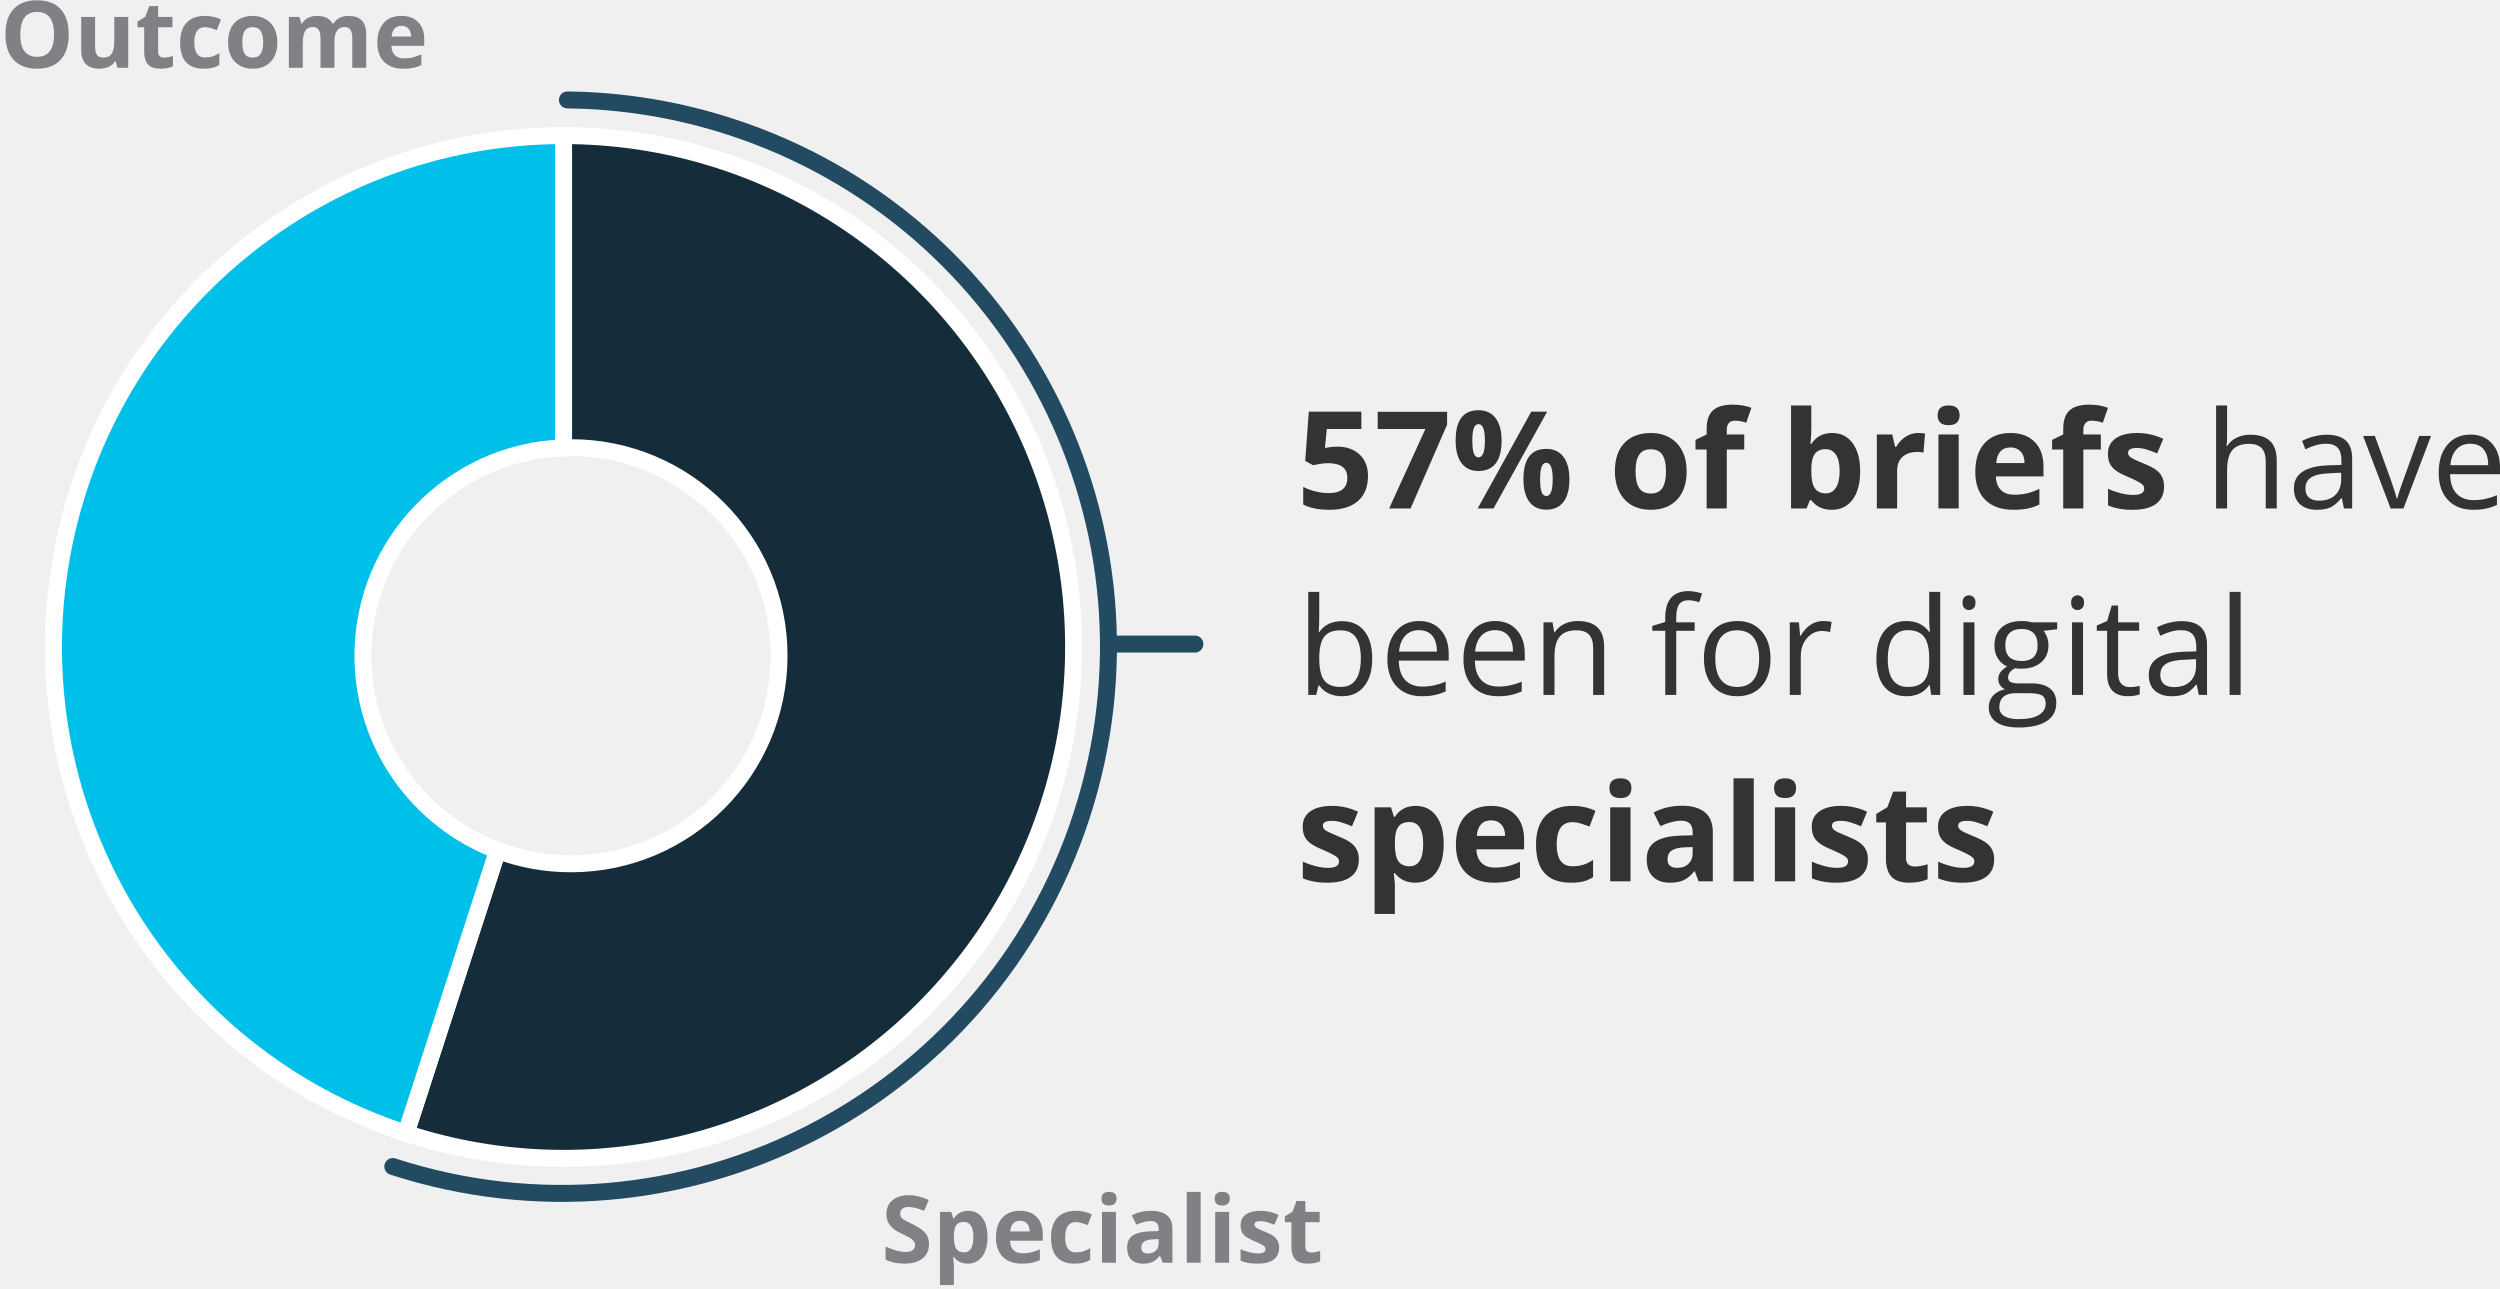
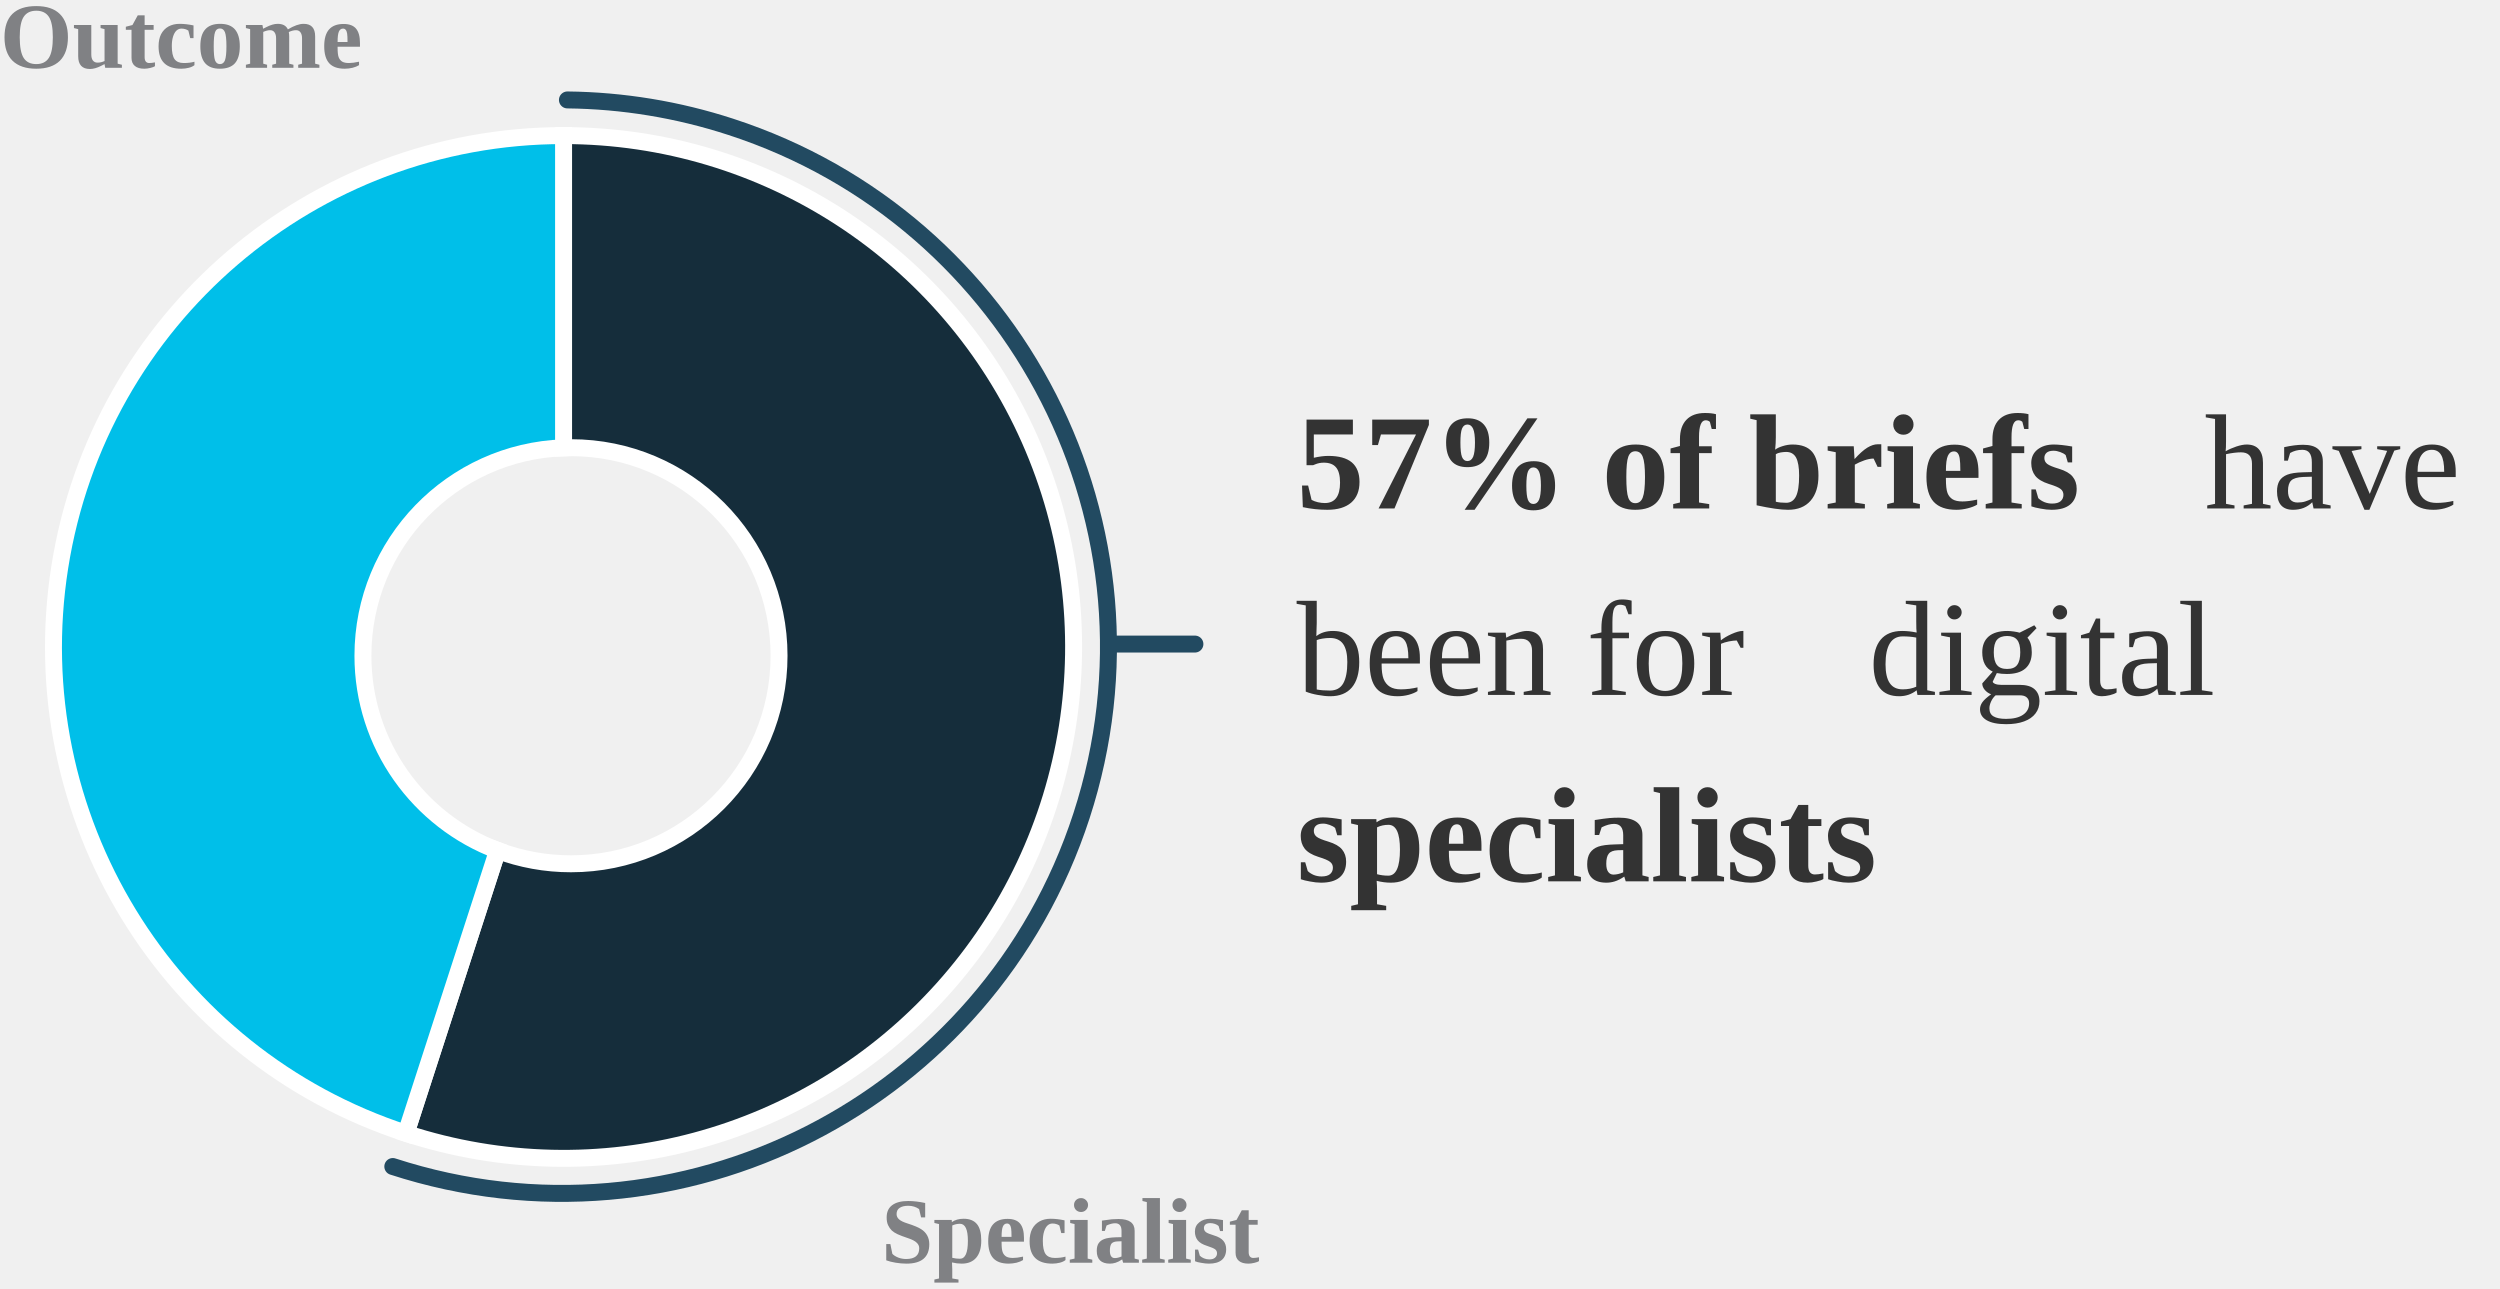
<svg xmlns="http://www.w3.org/2000/svg" width="295" height="152" viewBox="0 0 295 152">
  <g fill="none" fill-rule="evenodd">
    <path stroke="#224A61" stroke-linecap="round" stroke-width="2" d="M131 76h10" />
-     <text fill="#333" font-family="OpenSans-Bold, Open Sans" font-size="16" font-weight="bold" transform="translate(0 -4)">
+     <text fill="#333" font-size="16" font-weight="bold" transform="translate(0 -4)">
      <tspan x="153" y="64">57% of briefs </tspan>
-       <tspan x="260.125" y="64" font-family="OpenSans, Open Sans" font-weight="normal">have </tspan>
-       <tspan x="153" y="86" font-family="OpenSans, Open Sans" font-weight="normal">been for</tspan>
+       <tspan x="260.125" y="64" font-weight="normal">have </tspan>
+       <tspan x="153" y="86" font-weight="normal">been for</tspan>
      <tspan x="216.352" y="86"> </tspan>
-       <tspan x="220.508" y="86" font-family="OpenSans, Open Sans" font-weight="normal">digital</tspan>
+       <tspan x="220.508" y="86" font-weight="normal">digital</tspan>
      <tspan x="265.766" y="86"> </tspan>
      <tspan x="153" y="108">specialists</tspan>
    </text>
    <path stroke="#224A61" stroke-linecap="round" stroke-width="2" d="M46.35 137.649c33.88 11.008 70.267-7.533 81.275-41.412 11.008-33.879-7.532-70.267-41.411-81.275a64.475 64.475 0 0 0-19.258-3.17" />
-     <text fill="#808184" font-family="OpenSans-Bold, Open Sans" font-size="11" font-weight="bold" transform="translate(0 -4)">
+     <text fill="#808184" font-size="11" font-weight="bold" transform="translate(0 -4)">
      <tspan x="0" y="12">Outcome</tspan>
    </text>
-     <text fill="#808184" font-family="OpenSans-Bold, Open Sans" font-size="11" font-weight="bold" transform="translate(0 -4)">
+     <text fill="#808184" font-size="11" font-weight="bold" transform="translate(0 -4)">
      <tspan x="104" y="153">Specialist</tspan>
    </text>
    <path fill="#152D3B" fill-rule="nonzero" stroke="#FFF" stroke-width="2" d="M66.5 52.841V16c23.77 0 45.313 14.027 54.982 35.799 9.668 21.771 5.65 47.209-10.256 64.92-15.905 17.71-40.717 24.376-63.324 17.012l10.815-33.374a24.496 24.496 0 0 0 8.66 1.57c13.559 0 24.55-10.991 24.55-24.55 0-13.56-10.991-24.55-24.55-24.55-.294 0-.586.004-.877.014z" />
    <path fill="#00BFE9" fill-rule="nonzero" stroke="#FFF" stroke-width="2" d="M58.717 100.357L47.902 133.73C19.746 124.559 2.425 96.219 7.056 66.902 11.687 37.586 36.896 16 66.5 16v36.841c-13.153.462-23.674 11.27-23.674 24.536 0 10.51 6.605 19.479 15.891 22.98z" />
  </g>
</svg>
